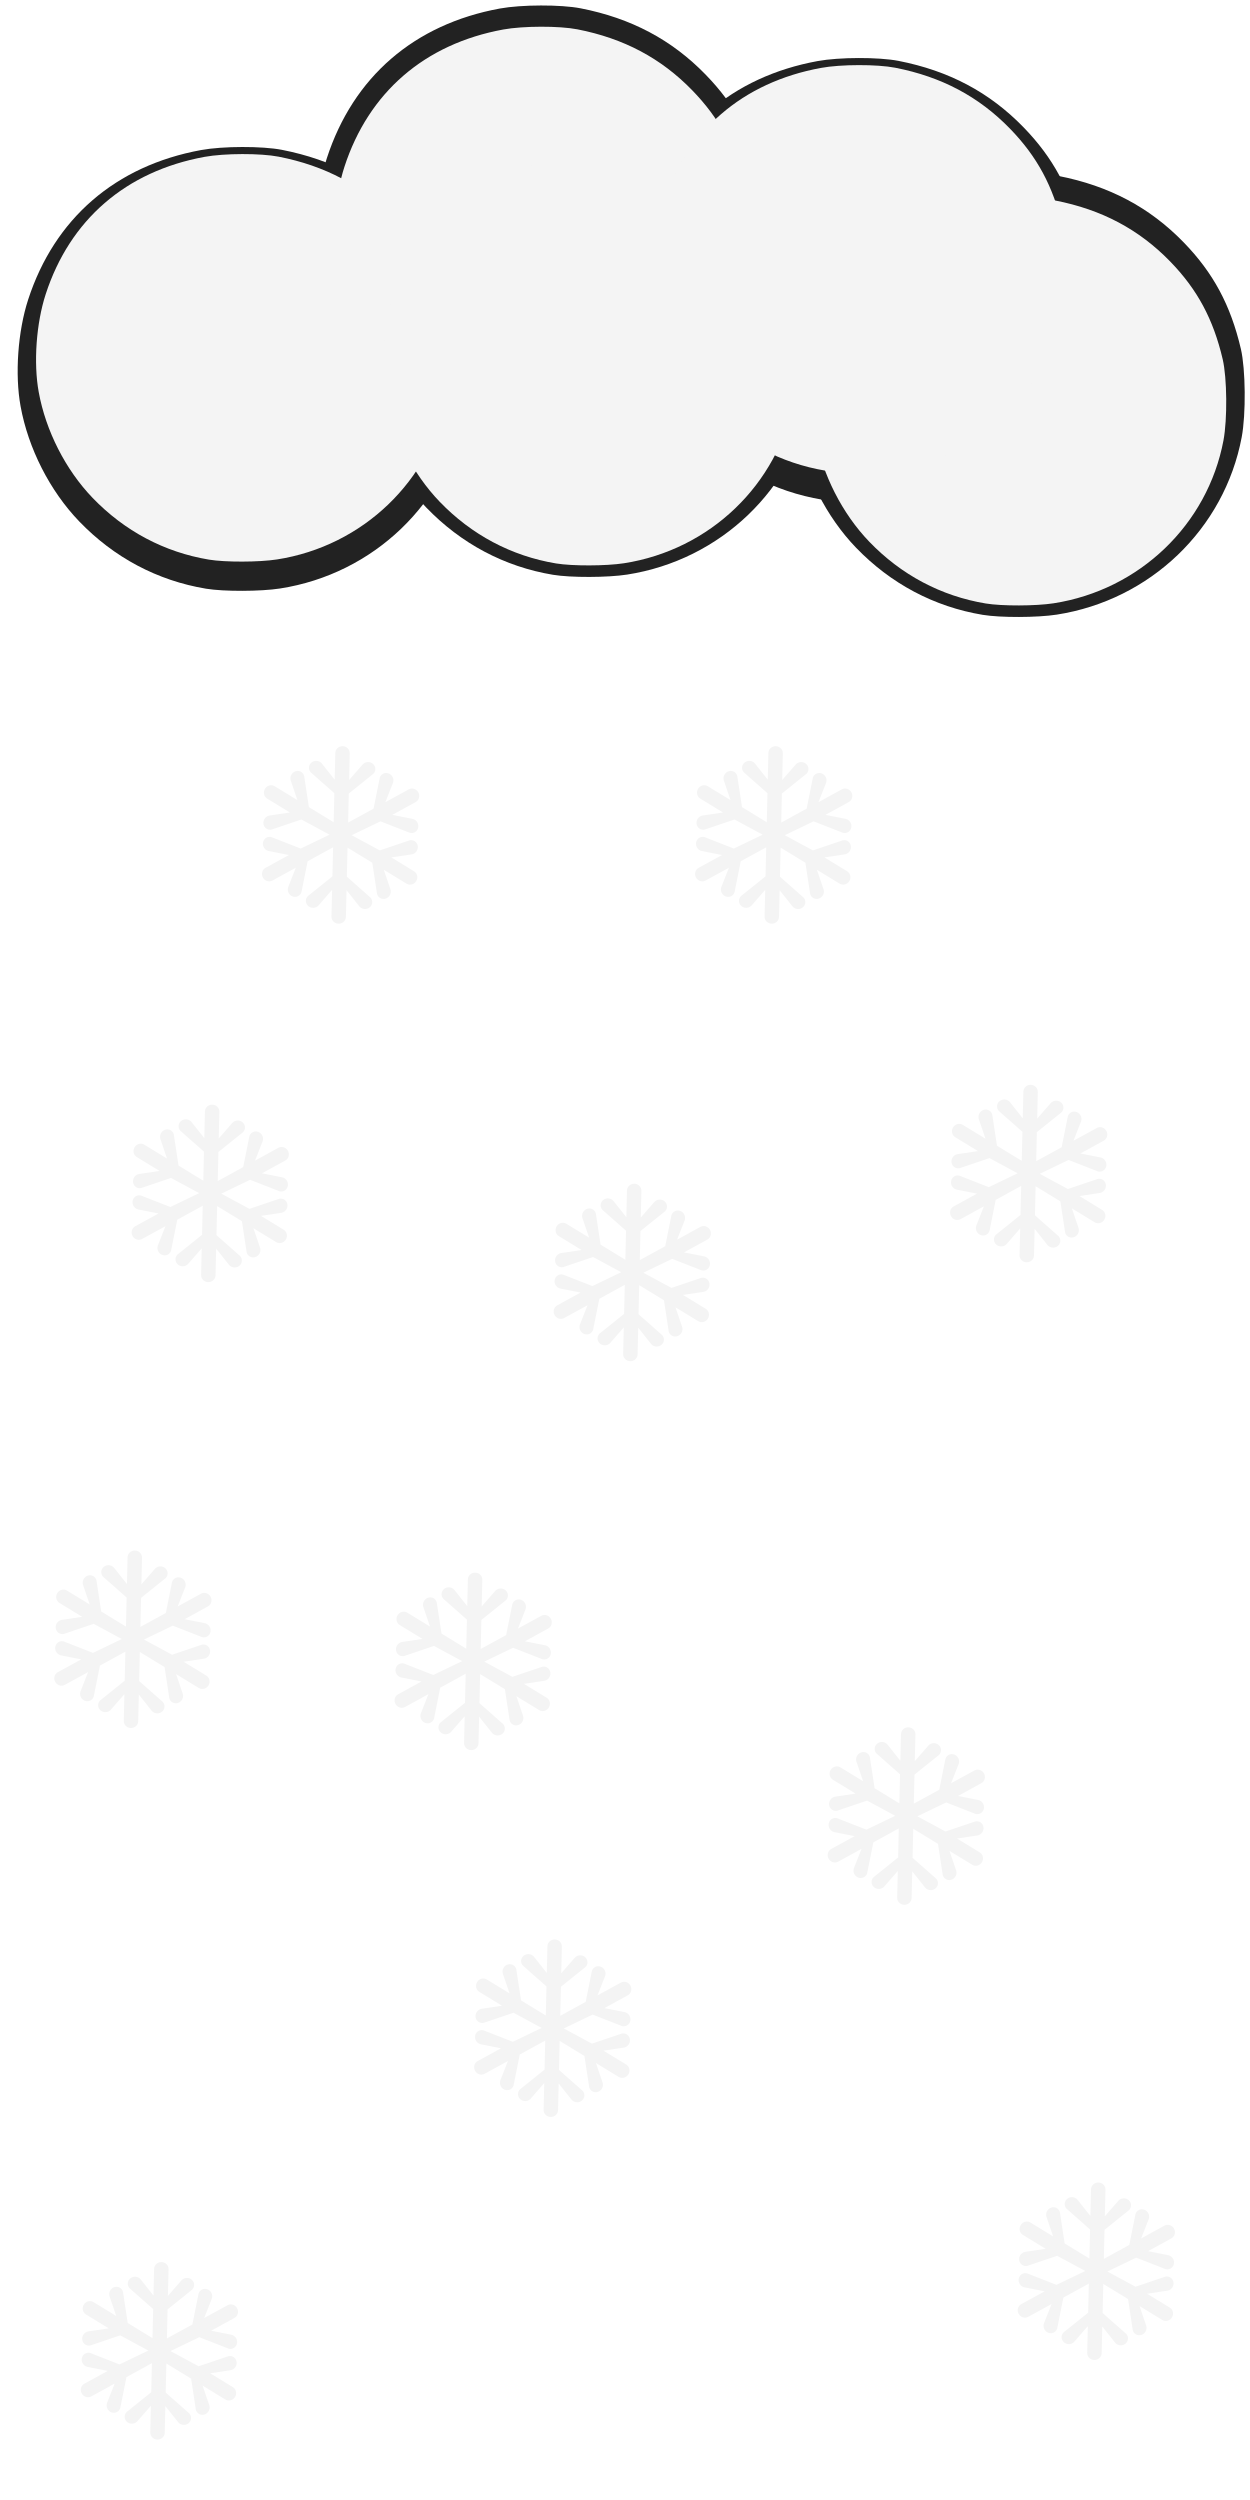
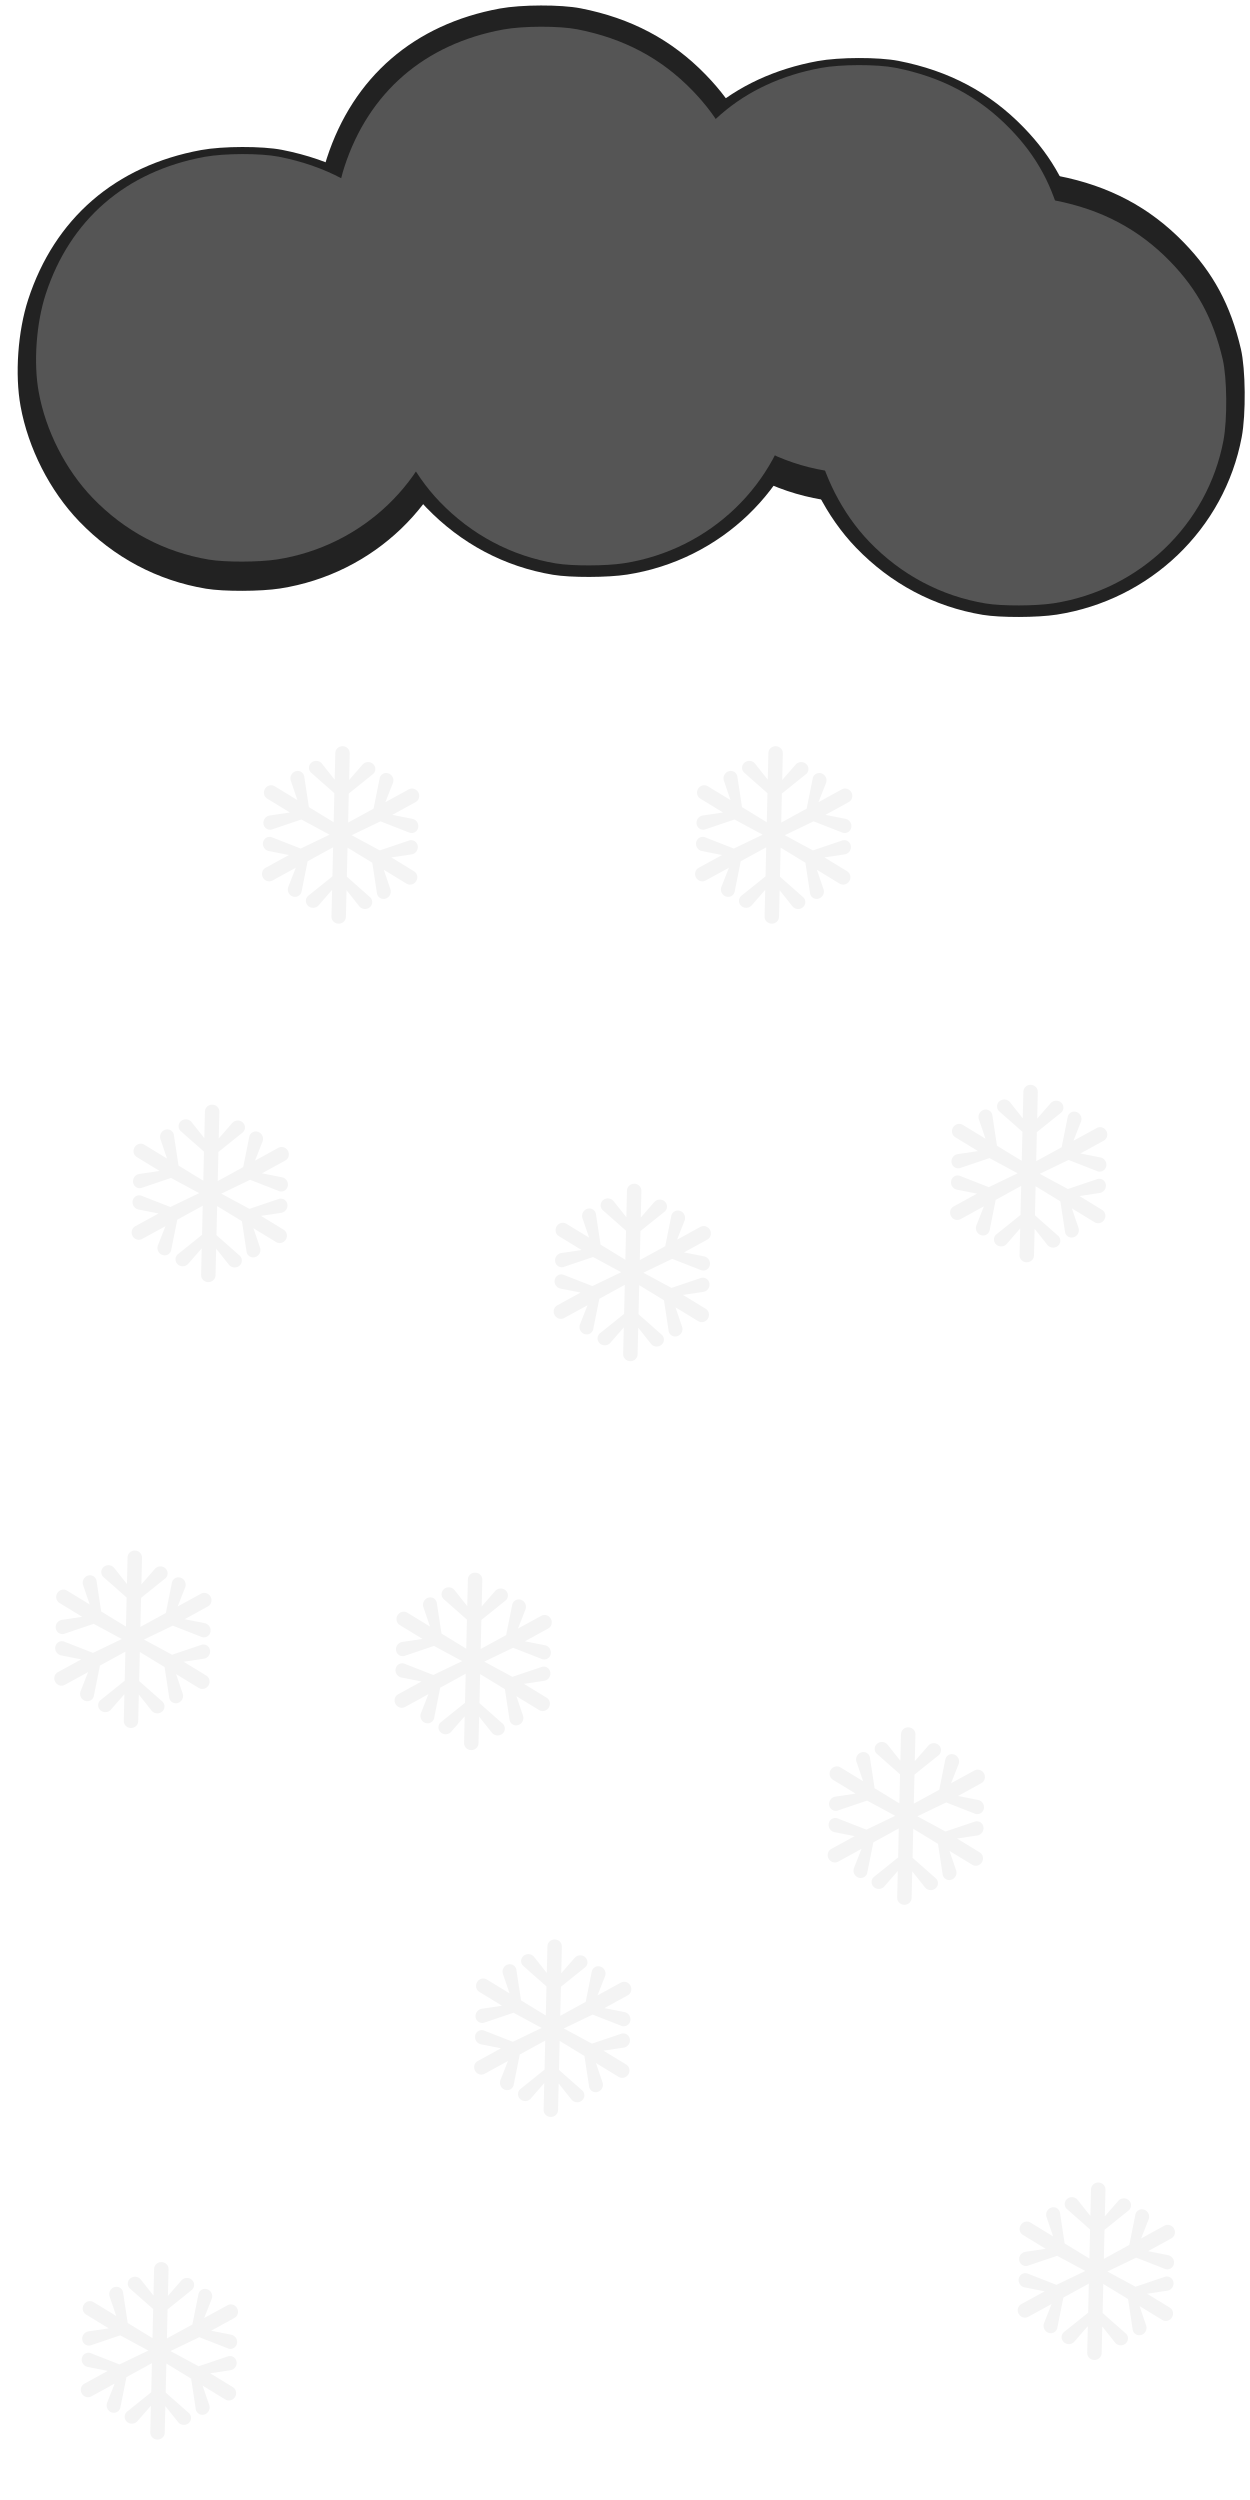
<svg xmlns="http://www.w3.org/2000/svg" xmlns:ns1="http://www.openswatchbook.org/uri/2009/osb" width="105.833mm" height="211.667mm" viewBox="0 0 105.833 211.667" version="1.1" id="svg8">
  <defs id="defs2">
    <linearGradient id="linearGradient6307" ns1:paint="solid">
      <stop style="stop-color:#030000;stop-opacity:1;" offset="0" id="stop6305" />
    </linearGradient>
    <linearGradient id="linearGradient6224" ns1:paint="solid">
      <stop style="stop-color:#ff0000;stop-opacity:1;" offset="0" id="stop6222" />
    </linearGradient>
  </defs>
  <g id="layer1" transform="translate(51.63391,-1.348196)" style="opacity:1" />
  <g id="layer4" transform="translate(54.65771,1.586319)" />
  <g id="layer3" transform="translate(54.65771,1.586319)" />
  <g id="layer2" transform="translate(54.65771,1.586319)">
    <path style="opacity:1;fill:#222222;fill-opacity:1;stroke-width:0.137" d="m -34.149,10.86 c 1.273,-0.003 2.526,0.077 3.361,0.24 4.274,0.838 7.704,2.656 10.576,5.608 2.516,2.586 3.989,5.326 4.856,9.033 0.402,1.72 0.438,5.523 0.07,7.476 -1.462,7.766 -7.741,13.79 -15.657,15.022 -1.658,0.258 -4.771,0.267 -6.271,0.018 -4.11,-0.683 -7.795,-2.639 -10.737,-5.698 -2.484,-2.583 -4.314,-6.176 -4.965,-9.75 -0.491,-2.695 -0.231,-6.345 0.642,-9.028 2.236,-6.872 7.393,-11.331 14.645,-12.664 0.913,-0.168 2.206,-0.254 3.479,-0.257 z" id="path4663-7" />
    <path style="opacity:1;fill:#222222;fill-opacity:1;stroke-width:0.137" d="m -8.857,-1.122 c 1.273,-0.003 2.526,0.077 3.361,0.24 4.274,0.838 7.704,2.656 10.576,5.608 2.516,2.586 3.989,5.326 4.856,9.033 0.402,1.72 0.438,5.523 0.07,7.476 -1.462,7.766 -7.741,13.79 -15.657,15.022 -1.658,0.258 -4.771,0.267 -6.271,0.018 -4.11,-0.683 -7.795,-2.639 -10.737,-5.698 -2.484,-2.583 -4.314,-6.176 -4.965,-9.75 -0.491,-2.695 -0.231,-6.345 0.642,-9.028 2.236,-6.872 7.393,-11.331 14.645,-12.664 0.913,-0.168 2.206,-0.254 3.479,-0.257 z" id="path4663-7-4" />
    <path style="opacity:1;fill:#222222;fill-opacity:1;stroke-width:0.137" d="m -4.767,9.683 c 1.273,-0.003 2.526,0.077 3.361,0.24 4.274,0.838 7.704,2.656 10.576,5.608 2.516,2.586 3.989,5.326 4.856,9.033 0.402,1.72 0.438,5.523 0.07,7.476 -1.462,7.766 -7.741,13.79 -15.657,15.022 -1.658,0.258 -4.771,0.267 -6.271,0.018 -4.11,-0.683 -7.795,-2.639 -10.737,-5.698 -2.484,-2.583 -4.314,-6.176 -4.965,-9.75 -0.491,-2.695 -0.231,-6.345 0.642,-9.028 2.236,-6.872 7.393,-11.331 14.645,-12.664 0.913,-0.168 2.206,-0.254 3.479,-0.257 z" id="path4663-7-5" />
    <path style="opacity:1;fill:#222222;fill-opacity:1;stroke-width:0.137" d="m 18.049,3.327 c 1.273,-0.003 2.526,0.077 3.361,0.24 4.274,0.838 7.704,2.656 10.576,5.608 2.516,2.586 3.989,5.326 4.856,9.033 0.402,1.72 0.438,5.523 0.07,7.476 -1.462,7.766 -7.741,13.79 -15.657,15.022 -1.658,0.258 -4.771,0.267 -6.271,0.018 C 10.875,40.041 7.19,38.086 4.248,35.027 1.763,32.443 -0.066,28.85 -0.717,25.277 -1.208,22.582 -0.948,18.932 -0.075,16.249 2.161,9.377 7.318,4.917 14.57,3.584 15.483,3.416 16.776,3.33 18.049,3.327 Z" id="path4663-7-2" />
    <path style="opacity:1;fill:#222222;fill-opacity:1;stroke-width:0.137" d="m 31.61,13.073 c 1.273,-0.003 2.526,0.077 3.361,0.24 4.274,0.838 7.704,2.656 10.576,5.608 2.516,2.586 3.989,5.326 4.856,9.033 0.402,1.72 0.438,5.523 0.07,7.476 -1.462,7.766 -7.741,13.79 -15.657,15.022 -1.658,0.258 -4.771,0.267 -6.271,0.018 -4.11,-0.683 -7.795,-2.639 -10.737,-5.698 -2.484,-2.583 -4.314,-6.176 -4.965,-9.75 -0.491,-2.695 -0.231,-6.345 0.642,-9.028 2.236,-6.872 7.393,-11.331 14.645,-12.664 0.913,-0.168 2.206,-0.254 3.479,-0.257 z" id="path4663-7-59" />
-     <path style="opacity:1;fill:#f4f4f4;fill-opacity:1;stroke-width:0.126" d="m -34.149,11.459 c 1.169,-0.003 2.32,0.071 3.086,0.221 3.925,0.769 7.073,2.439 9.71,5.149 2.31,2.374 3.663,4.89 4.459,8.294 0.369,1.579 0.402,5.071 0.065,6.864 -1.343,7.13 -7.107,12.661 -14.376,13.793 -1.523,0.237 -4.38,0.245 -5.758,0.016 -3.774,-0.627 -7.157,-2.423 -9.858,-5.232 -2.281,-2.372 -3.961,-5.671 -4.558,-8.952 -0.451,-2.474 -0.212,-5.825 0.59,-8.289 2.053,-6.31 6.788,-10.404 13.447,-11.628 0.839,-0.154 2.026,-0.233 3.194,-0.236 z" id="path4663-7-45" />
-     <path style="opacity:1;fill:#f4f4f4;fill-opacity:1;stroke-width:0.126" d="m 31.61,15.171 c 1.169,-0.003 2.32,0.071 3.086,0.221 3.925,0.769 7.073,2.439 9.71,5.149 2.31,2.374 3.663,4.89 4.459,8.294 0.369,1.579 0.402,5.071 0.065,6.864 -1.343,7.13 -7.107,12.661 -14.376,13.793 -1.523,0.237 -4.38,0.245 -5.758,0.016 -3.774,-0.627 -7.157,-2.423 -9.858,-5.232 -2.281,-2.372 -3.961,-5.671 -4.558,-8.952 -0.451,-2.474 -0.212,-5.825 0.59,-8.289 2.053,-6.31 6.788,-10.404 13.447,-11.628 0.839,-0.154 2.026,-0.233 3.194,-0.236 z" id="path4663-7-4-2" />
-     <path style="opacity:1;fill:#f4f4f4;fill-opacity:1;stroke-width:0.126" d="m -8.857,0.676 c 1.169,-0.003 2.32,0.071 3.086,0.221 3.925,0.769 7.073,2.439 9.71,5.149 2.31,2.374 3.663,4.89 4.459,8.294 0.369,1.579 0.402,5.071 0.065,6.864 -1.343,7.13 -7.107,12.661 -14.376,13.793 -1.523,0.237 -4.38,0.245 -5.758,0.016 -3.774,-0.627 -7.157,-2.423 -9.858,-5.232 -2.281,-2.372 -3.961,-5.671 -4.558,-8.952 -0.451,-2.474 -0.212,-5.825 0.59,-8.289 2.053,-6.31 6.788,-10.404 13.447,-11.628 0.839,-0.154 2.026,-0.233 3.194,-0.236 z" id="path4663-7-5-1" />
-     <path style="opacity:1;fill:#f4f4f4;fill-opacity:1;stroke-width:0.126" d="m -4.767,11.781 c 1.169,-0.003 2.32,0.071 3.086,0.221 3.925,0.769 7.073,2.439 9.71,5.149 2.31,2.374 3.663,4.89 4.459,8.294 0.369,1.579 0.402,5.071 0.065,6.864 -1.343,7.13 -7.107,12.661 -14.376,13.793 -1.523,0.237 -4.38,0.245 -5.758,0.016 -3.774,-0.627 -7.157,-2.423 -9.858,-5.232 -2.281,-2.372 -3.961,-5.671 -4.558,-8.952 -0.451,-2.474 -0.212,-5.825 0.59,-8.289 2.053,-6.31 6.788,-10.404 13.447,-11.628 0.839,-0.154 2.026,-0.233 3.194,-0.236 z" id="path4663-7-2-2" />
-     <path style="opacity:1;fill:#f4f4f4;fill-opacity:1;stroke-width:0.126" d="m 18.049,3.927 c 1.169,-0.003 2.32,0.071 3.086,0.221 3.925,0.769 7.073,2.439 9.71,5.149 2.31,2.374 3.663,4.89 4.459,8.294 0.369,1.579 0.402,5.071 0.065,6.864 -1.343,7.13 -7.107,12.661 -14.376,13.793 -1.523,0.237 -4.38,0.245 -5.758,0.016 C 11.462,37.636 8.079,35.84 5.377,33.031 3.096,30.66 1.416,27.361 0.819,24.08 0.368,21.606 0.606,18.254 1.408,15.79 3.462,9.481 8.196,5.386 14.855,4.163 15.693,4.008 16.88,3.929 18.049,3.927 Z" id="path4663-7-59-7" />
+     <path style="opacity:1;fill:#555555;fill-opacity:1;stroke-width:0.126" d="m -34.149,11.459 c 1.169,-0.003 2.32,0.071 3.086,0.221 3.925,0.769 7.073,2.439 9.71,5.149 2.31,2.374 3.663,4.89 4.459,8.294 0.369,1.579 0.402,5.071 0.065,6.864 -1.343,7.13 -7.107,12.661 -14.376,13.793 -1.523,0.237 -4.38,0.245 -5.758,0.016 -3.774,-0.627 -7.157,-2.423 -9.858,-5.232 -2.281,-2.372 -3.961,-5.671 -4.558,-8.952 -0.451,-2.474 -0.212,-5.825 0.59,-8.289 2.053,-6.31 6.788,-10.404 13.447,-11.628 0.839,-0.154 2.026,-0.233 3.194,-0.236 z" id="path4663-7-45" />
+     <path style="opacity:1;fill:#555555;fill-opacity:1;stroke-width:0.126" d="m 31.61,15.171 c 1.169,-0.003 2.32,0.071 3.086,0.221 3.925,0.769 7.073,2.439 9.71,5.149 2.31,2.374 3.663,4.89 4.459,8.294 0.369,1.579 0.402,5.071 0.065,6.864 -1.343,7.13 -7.107,12.661 -14.376,13.793 -1.523,0.237 -4.38,0.245 -5.758,0.016 -3.774,-0.627 -7.157,-2.423 -9.858,-5.232 -2.281,-2.372 -3.961,-5.671 -4.558,-8.952 -0.451,-2.474 -0.212,-5.825 0.59,-8.289 2.053,-6.31 6.788,-10.404 13.447,-11.628 0.839,-0.154 2.026,-0.233 3.194,-0.236 z" id="path4663-7-4-2" />
+     <path style="opacity:1;fill:#555555;fill-opacity:1;stroke-width:0.126" d="m -8.857,0.676 c 1.169,-0.003 2.32,0.071 3.086,0.221 3.925,0.769 7.073,2.439 9.71,5.149 2.31,2.374 3.663,4.89 4.459,8.294 0.369,1.579 0.402,5.071 0.065,6.864 -1.343,7.13 -7.107,12.661 -14.376,13.793 -1.523,0.237 -4.38,0.245 -5.758,0.016 -3.774,-0.627 -7.157,-2.423 -9.858,-5.232 -2.281,-2.372 -3.961,-5.671 -4.558,-8.952 -0.451,-2.474 -0.212,-5.825 0.59,-8.289 2.053,-6.31 6.788,-10.404 13.447,-11.628 0.839,-0.154 2.026,-0.233 3.194,-0.236 z" id="path4663-7-5-1" />
+     <path style="opacity:1;fill:#555555;fill-opacity:1;stroke-width:0.126" d="m -4.767,11.781 c 1.169,-0.003 2.32,0.071 3.086,0.221 3.925,0.769 7.073,2.439 9.71,5.149 2.31,2.374 3.663,4.89 4.459,8.294 0.369,1.579 0.402,5.071 0.065,6.864 -1.343,7.13 -7.107,12.661 -14.376,13.793 -1.523,0.237 -4.38,0.245 -5.758,0.016 -3.774,-0.627 -7.157,-2.423 -9.858,-5.232 -2.281,-2.372 -3.961,-5.671 -4.558,-8.952 -0.451,-2.474 -0.212,-5.825 0.59,-8.289 2.053,-6.31 6.788,-10.404 13.447,-11.628 0.839,-0.154 2.026,-0.233 3.194,-0.236 z" id="path4663-7-2-2" />
+     <path style="opacity:1;fill:#555555;fill-opacity:1;stroke-width:0.126" d="m 18.049,3.927 c 1.169,-0.003 2.32,0.071 3.086,0.221 3.925,0.769 7.073,2.439 9.71,5.149 2.31,2.374 3.663,4.89 4.459,8.294 0.369,1.579 0.402,5.071 0.065,6.864 -1.343,7.13 -7.107,12.661 -14.376,13.793 -1.523,0.237 -4.38,0.245 -5.758,0.016 C 11.462,37.636 8.079,35.84 5.377,33.031 3.096,30.66 1.416,27.361 0.819,24.08 0.368,21.606 0.606,18.254 1.408,15.79 3.462,9.481 8.196,5.386 14.855,4.163 15.693,4.008 16.88,3.929 18.049,3.927 Z" id="path4663-7-59-7" />
    <path d="m -30.636,102.534 -1.928,-1.177 1.752,-0.262 c 0.173,-0.036 0.315,-0.145 0.402,-0.288 0.076,-0.125 0.109,-0.276 0.084,-0.428 -0.054,-0.328 -0.36,-0.538 -0.683,-0.47 l -2.529,0.855 -2.382,-1.287 2.44,-1.174 2.486,0.972 c 0.319,0.083 0.634,-0.113 0.704,-0.438 0.07,-0.325 -0.133,-0.655 -0.452,-0.738 l -1.738,-0.344 1.98,-1.086 c 0.284,-0.156 0.383,-0.522 0.221,-0.819 -0.162,-0.297 -0.523,-0.412 -0.807,-0.256 l -1.981,1.086 0.65,-1.653 c 0.103,-0.314 -0.066,-0.664 -0.376,-0.78 -0.31,-0.117 -0.645,0.044 -0.748,0.358 l -0.526,2.623 -2.155,1.181 0.057,-2.461 2.083,-1.673 c 0.231,-0.236 0.22,-0.607 -0.026,-0.83 -0.246,-0.223 -0.632,-0.212 -0.864,0.023 l -1.166,1.337 0.053,-2.263 c 0.008,-0.324 -0.26,-0.593 -0.597,-0.601 -0.337,-0.008 -0.617,0.249 -0.625,0.573 l -0.053,2.263 -1.103,-1.39 c -0.22,-0.246 -0.606,-0.275 -0.862,-0.064 -0.256,0.211 -0.285,0.582 -0.065,0.828 l 2.002,1.768 -0.057,2.461 -2.097,-1.28 -0.403,-2.645 c -0.088,-0.319 -0.415,-0.494 -0.73,-0.392 -0.315,0.102 -0.5,0.443 -0.412,0.762 l 0.572,1.681 -1.928,-1.177 c -0.276,-0.169 -0.642,-0.071 -0.818,0.218 -0.176,0.289 -0.094,0.66 0.182,0.829 l 1.928,1.177 -1.752,0.262 c -0.323,0.068 -0.54,0.389 -0.486,0.716 0.054,0.328 0.36,0.538 0.683,0.47 l 2.529,-0.855 2.382,1.287 -2.44,1.174 -2.486,-0.972 c -0.319,-0.083 -0.634,0.113 -0.704,0.438 -0.07,0.325 0.133,0.655 0.452,0.738 l 1.738,0.344 -1.981,1.086 c -0.284,0.156 -0.383,0.522 -0.221,0.819 0.162,0.297 0.523,0.412 0.807,0.256 l 1.981,-1.086 -0.65,1.653 c -0.055,0.168 -0.032,0.346 0.048,0.493 0.07,0.128 0.183,0.233 0.328,0.287 0.31,0.117 0.645,-0.044 0.748,-0.358 l 0.526,-2.623 2.155,-1.181 -0.057,2.461 -2.083,1.673 c -0.231,0.236 -0.22,0.607 0.026,0.83 0.246,0.223 0.632,0.212 0.864,-0.024 l 1.166,-1.337 -0.053,2.263 c -0.008,0.324 0.26,0.593 0.597,0.601 0.337,0.008 0.617,-0.249 0.625,-0.573 l 0.053,-2.263 1.102,1.39 c 0.118,0.132 0.283,0.201 0.45,0.205 0.146,0.003 0.293,-0.043 0.412,-0.141 0.256,-0.211 0.285,-0.582 0.065,-0.828 l -2.002,-1.768 0.057,-2.461 2.097,1.28 0.403,2.645 c 0.088,0.319 0.415,0.494 0.73,0.392 0.315,-0.102 0.5,-0.443 0.412,-0.762 l -0.572,-1.681 1.928,1.177 c 0.276,0.169 0.642,0.071 0.818,-0.218 0.176,-0.289 0.094,-0.66 -0.182,-0.829 z" id="path951" style="fill:#f4f4f4;fill-opacity:1;stroke-width:0.029" />
    <path d="m -19.598,72.185 -1.928,-1.177 1.752,-0.262 c 0.173,-0.036 0.315,-0.145 0.402,-0.288 0.076,-0.125 0.109,-0.276 0.084,-0.428 -0.054,-0.328 -0.36,-0.538 -0.683,-0.47 l -2.529,0.855 -2.382,-1.287 2.44,-1.174 2.486,0.972 c 0.319,0.083 0.634,-0.113 0.704,-0.438 0.07,-0.325 -0.133,-0.655 -0.452,-0.738 l -1.738,-0.344 1.98,-1.086 c 0.284,-0.156 0.383,-0.522 0.221,-0.819 -0.162,-0.297 -0.523,-0.412 -0.807,-0.256 l -1.981,1.086 0.65,-1.653 c 0.103,-0.314 -0.066,-0.664 -0.376,-0.78 -0.31,-0.117 -0.645,0.044 -0.748,0.358 l -0.526,2.623 -2.155,1.181 0.057,-2.461 2.083,-1.673 c 0.231,-0.236 0.22,-0.607 -0.026,-0.83 -0.246,-0.223 -0.632,-0.212 -0.864,0.023 l -1.166,1.337 0.053,-2.263 c 0.008,-0.324 -0.26,-0.593 -0.597,-0.601 -0.337,-0.008 -0.617,0.249 -0.625,0.573 l -0.053,2.263 -1.103,-1.39 c -0.22,-0.246 -0.606,-0.275 -0.862,-0.064 -0.256,0.211 -0.285,0.582 -0.065,0.828 l 2.002,1.768 -0.057,2.461 -2.097,-1.28 -0.403,-2.645 c -0.088,-0.319 -0.415,-0.494 -0.73,-0.392 -0.315,0.102 -0.5,0.443 -0.412,0.762 l 0.572,1.681 -1.928,-1.177 c -0.276,-0.169 -0.642,-0.071 -0.818,0.218 -0.176,0.289 -0.094,0.66 0.182,0.829 l 1.928,1.177 -1.752,0.262 c -0.323,0.068 -0.54,0.389 -0.486,0.716 0.054,0.328 0.36,0.538 0.683,0.47 l 2.529,-0.855 2.382,1.287 -2.44,1.174 -2.486,-0.972 c -0.319,-0.083 -0.634,0.113 -0.704,0.438 -0.07,0.325 0.133,0.655 0.452,0.738 l 1.738,0.344 -1.981,1.086 c -0.284,0.156 -0.383,0.522 -0.221,0.819 0.162,0.297 0.523,0.412 0.807,0.256 l 1.981,-1.086 -0.65,1.653 c -0.055,0.168 -0.032,0.346 0.048,0.493 0.07,0.128 0.183,0.233 0.328,0.287 0.31,0.117 0.645,-0.044 0.748,-0.358 l 0.526,-2.623 2.155,-1.181 -0.057,2.461 -2.083,1.673 c -0.231,0.236 -0.22,0.607 0.026,0.83 0.246,0.223 0.632,0.212 0.864,-0.024 l 1.166,-1.337 -0.053,2.263 c -0.008,0.324 0.26,0.593 0.597,0.601 0.337,0.008 0.617,-0.249 0.625,-0.573 l 0.053,-2.263 1.102,1.39 c 0.118,0.132 0.283,0.201 0.45,0.205 0.146,0.003 0.293,-0.043 0.412,-0.141 0.256,-0.211 0.285,-0.582 0.065,-0.828 l -2.002,-1.768 0.057,-2.461 2.097,1.28 0.403,2.645 c 0.088,0.319 0.415,0.494 0.73,0.392 0.315,-0.102 0.5,-0.443 0.412,-0.762 l -0.572,-1.681 1.928,1.177 c 0.276,0.169 0.642,0.071 0.818,-0.218 0.176,-0.289 0.094,-0.66 -0.182,-0.829 z" id="path951-1" style="fill:#f4f4f4;fill-opacity:1;stroke-width:0.029" />
    <path d="m 5.097,109.228 -1.928,-1.177 1.752,-0.262 c 0.173,-0.036 0.315,-0.145 0.402,-0.288 0.076,-0.125 0.109,-0.276 0.084,-0.428 -0.054,-0.328 -0.36,-0.538 -0.683,-0.47 l -2.529,0.855 -2.382,-1.287 2.44,-1.174 2.486,0.972 c 0.319,0.083 0.634,-0.113 0.704,-0.438 0.07,-0.325 -0.133,-0.655 -0.452,-0.738 l -1.738,-0.344 1.98,-1.086 c 0.284,-0.156 0.383,-0.522 0.221,-0.819 -0.162,-0.297 -0.523,-0.411 -0.807,-0.256 l -1.981,1.086 0.65,-1.653 c 0.103,-0.314 -0.066,-0.664 -0.376,-0.78 -0.31,-0.117 -0.645,0.044 -0.748,0.358 l -0.526,2.623 -2.155,1.181 0.057,-2.461 2.083,-1.673 c 0.231,-0.236 0.22,-0.607 -0.026,-0.83 -0.246,-0.223 -0.632,-0.212 -0.864,0.024 l -1.166,1.337 0.053,-2.263 c 0.008,-0.324 -0.26,-0.593 -0.597,-0.601 -0.337,-0.008 -0.617,0.249 -0.625,0.573 l -0.053,2.263 -1.102,-1.39 c -0.22,-0.246 -0.606,-0.275 -0.862,-0.064 -0.256,0.211 -0.285,0.582 -0.065,0.828 l 2.002,1.768 -0.057,2.461 -2.097,-1.28 -0.403,-2.645 c -0.088,-0.319 -0.415,-0.494 -0.73,-0.392 -0.315,0.102 -0.5,0.443 -0.412,0.762 l 0.572,1.681 -1.928,-1.177 c -0.276,-0.169 -0.642,-0.071 -0.818,0.218 -0.176,0.289 -0.094,0.66 0.182,0.829 l 1.928,1.177 -1.752,0.262 c -0.323,0.068 -0.54,0.389 -0.486,0.716 0.054,0.328 0.36,0.538 0.683,0.47 l 2.529,-0.855 2.382,1.287 -2.44,1.174 -2.486,-0.972 c -0.319,-0.083 -0.634,0.113 -0.704,0.438 -0.07,0.325 0.133,0.655 0.452,0.738 l 1.738,0.344 -1.981,1.086 c -0.284,0.156 -0.383,0.522 -0.221,0.819 0.162,0.297 0.523,0.412 0.807,0.256 l 1.981,-1.086 -0.65,1.653 c -0.055,0.168 -0.032,0.346 0.048,0.493 0.07,0.128 0.183,0.233 0.328,0.287 0.31,0.117 0.645,-0.044 0.748,-0.358 l 0.526,-2.623 2.155,-1.181 -0.057,2.461 -2.083,1.673 c -0.231,0.236 -0.22,0.607 0.026,0.83 0.246,0.223 0.632,0.212 0.864,-0.024 l 1.166,-1.337 -0.053,2.263 c -0.008,0.324 0.26,0.593 0.597,0.601 0.337,0.008 0.617,-0.249 0.625,-0.573 l 0.053,-2.263 1.102,1.39 c 0.118,0.132 0.283,0.201 0.45,0.205 0.146,0.003 0.293,-0.043 0.412,-0.141 0.256,-0.211 0.285,-0.582 0.065,-0.828 l -2.002,-1.768 0.057,-2.461 2.097,1.28 0.403,2.645 c 0.088,0.319 0.415,0.494 0.73,0.392 0.315,-0.102 0.5,-0.443 0.412,-0.762 l -0.572,-1.681 1.928,1.177 c 0.276,0.169 0.642,0.071 0.818,-0.218 0.176,-0.289 0.094,-0.66 -0.182,-0.829 z" id="path951-5" style="fill:#f4f4f4;fill-opacity:1;stroke-width:0.029" />
    <path d="m 38.659,100.854 -1.928,-1.177 1.752,-0.262 c 0.173,-0.036 0.315,-0.145 0.402,-0.288 0.076,-0.125 0.109,-0.276 0.084,-0.428 -0.054,-0.328 -0.36,-0.538 -0.683,-0.47 l -2.529,0.855 -2.382,-1.287 2.44,-1.174 2.486,0.972 c 0.319,0.083 0.634,-0.113 0.704,-0.438 0.07,-0.325 -0.133,-0.655 -0.452,-0.738 l -1.738,-0.344 1.98,-1.086 c 0.284,-0.156 0.383,-0.522 0.221,-0.819 -0.162,-0.297 -0.523,-0.411 -0.807,-0.256 l -1.981,1.086 0.65,-1.653 c 0.103,-0.314 -0.066,-0.664 -0.376,-0.78 -0.31,-0.117 -0.645,0.044 -0.748,0.358 l -0.526,2.623 -2.155,1.181 0.057,-2.461 2.083,-1.673 c 0.231,-0.236 0.22,-0.607 -0.026,-0.83 -0.246,-0.223 -0.632,-0.212 -0.864,0.023 l -1.166,1.337 0.053,-2.263 c 0.008,-0.324 -0.26,-0.593 -0.597,-0.601 -0.337,-0.008 -0.617,0.249 -0.625,0.573 l -0.053,2.263 -1.102,-1.39 c -0.22,-0.246 -0.606,-0.275 -0.862,-0.064 -0.256,0.211 -0.285,0.582 -0.065,0.828 l 2.002,1.768 -0.057,2.461 -2.097,-1.28 -0.403,-2.645 c -0.088,-0.319 -0.415,-0.494 -0.73,-0.392 -0.315,0.102 -0.5,0.443 -0.412,0.762 l 0.572,1.681 -1.928,-1.177 c -0.276,-0.169 -0.642,-0.071 -0.818,0.218 -0.176,0.289 -0.094,0.66 0.182,0.829 l 1.928,1.177 -1.752,0.262 c -0.323,0.068 -0.54,0.389 -0.486,0.716 0.054,0.328 0.36,0.538 0.683,0.47 l 2.529,-0.855 2.382,1.287 -2.44,1.174 -2.486,-0.972 c -0.319,-0.083 -0.634,0.113 -0.704,0.438 -0.07,0.325 0.133,0.655 0.452,0.738 l 1.738,0.344 -1.981,1.086 c -0.284,0.156 -0.383,0.522 -0.221,0.819 0.162,0.297 0.523,0.412 0.807,0.256 l 1.981,-1.086 -0.65,1.653 c -0.055,0.168 -0.032,0.346 0.048,0.493 0.07,0.128 0.183,0.233 0.328,0.287 0.31,0.117 0.645,-0.044 0.748,-0.358 l 0.526,-2.623 2.155,-1.181 -0.057,2.461 -2.083,1.673 c -0.231,0.236 -0.22,0.607 0.026,0.83 0.246,0.223 0.632,0.212 0.864,-0.024 l 1.166,-1.337 -0.053,2.263 c -0.008,0.324 0.26,0.593 0.597,0.601 0.337,0.008 0.617,-0.249 0.625,-0.573 l 0.053,-2.263 1.102,1.39 c 0.118,0.132 0.283,0.201 0.45,0.205 0.146,0.003 0.293,-0.043 0.412,-0.141 0.256,-0.211 0.285,-0.582 0.065,-0.828 l -2.002,-1.768 0.057,-2.461 2.097,1.28 0.403,2.645 c 0.088,0.319 0.415,0.494 0.73,0.392 0.315,-0.102 0.5,-0.443 0.412,-0.762 l -0.572,-1.681 1.928,1.177 c 0.276,0.169 0.642,0.071 0.818,-0.218 0.176,-0.289 0.094,-0.66 -0.182,-0.829 z" id="path951-0" style="fill:#f4f4f4;fill-opacity:1;stroke-width:0.029" />
    <path d="m 17.071,72.185 -1.928,-1.177 1.752,-0.262 c 0.173,-0.036 0.315,-0.145 0.402,-0.288 0.076,-0.125 0.109,-0.276 0.084,-0.428 -0.054,-0.328 -0.36,-0.538 -0.683,-0.47 l -2.529,0.855 -2.382,-1.287 2.44,-1.174 2.486,0.972 c 0.319,0.083 0.634,-0.113 0.704,-0.438 0.07,-0.325 -0.133,-0.655 -0.452,-0.738 l -1.738,-0.344 1.98,-1.086 c 0.284,-0.156 0.383,-0.522 0.221,-0.819 -0.162,-0.297 -0.523,-0.412 -0.807,-0.256 l -1.981,1.086 0.65,-1.653 c 0.103,-0.314 -0.066,-0.664 -0.376,-0.78 -0.31,-0.117 -0.645,0.044 -0.748,0.358 l -0.526,2.623 -2.155,1.181 0.057,-2.461 2.083,-1.673 c 0.231,-0.236 0.22,-0.607 -0.026,-0.83 -0.246,-0.223 -0.632,-0.212 -0.864,0.023 l -1.166,1.337 0.053,-2.263 c 0.008,-0.324 -0.26,-0.593 -0.597,-0.601 -0.337,-0.008 -0.617,0.249 -0.625,0.573 l -0.053,2.263 -1.102,-1.39 c -0.22,-0.246 -0.606,-0.275 -0.862,-0.064 -0.256,0.211 -0.285,0.582 -0.065,0.828 l 2.002,1.768 -0.057,2.461 -2.097,-1.28 -0.403,-2.645 c -0.088,-0.319 -0.415,-0.494 -0.73,-0.392 -0.315,0.102 -0.5,0.443 -0.412,0.762 l 0.572,1.681 -1.928,-1.177 c -0.276,-0.169 -0.642,-0.071 -0.818,0.218 -0.176,0.289 -0.094,0.66 0.182,0.829 l 1.928,1.177 -1.752,0.262 c -0.323,0.068 -0.54,0.389 -0.486,0.716 0.054,0.328 0.36,0.538 0.683,0.47 l 2.529,-0.855 2.382,1.287 -2.44,1.174 -2.486,-0.972 c -0.319,-0.083 -0.634,0.113 -0.704,0.438 -0.07,0.325 0.133,0.655 0.452,0.738 l 1.738,0.344 -1.981,1.086 c -0.284,0.156 -0.383,0.522 -0.221,0.819 0.162,0.297 0.523,0.412 0.807,0.256 l 1.981,-1.086 -0.65,1.653 c -0.055,0.168 -0.032,0.346 0.048,0.493 0.07,0.128 0.183,0.233 0.328,0.287 0.31,0.117 0.645,-0.044 0.748,-0.358 l 0.526,-2.623 2.155,-1.181 -0.057,2.461 -2.083,1.673 c -0.231,0.236 -0.22,0.607 0.026,0.83 0.246,0.223 0.632,0.212 0.864,-0.024 l 1.166,-1.337 -0.053,2.263 c -0.008,0.324 0.26,0.593 0.597,0.601 0.337,0.008 0.617,-0.249 0.625,-0.573 l 0.053,-2.263 1.102,1.39 c 0.118,0.132 0.283,0.201 0.45,0.205 0.146,0.003 0.293,-0.043 0.412,-0.141 0.256,-0.211 0.285,-0.582 0.065,-0.828 l -2.002,-1.768 0.057,-2.461 2.097,1.28 0.403,2.645 c 0.088,0.319 0.415,0.494 0.73,0.392 0.315,-0.102 0.5,-0.443 0.412,-0.762 l -0.572,-1.681 1.928,1.177 c 0.276,0.169 0.642,0.071 0.818,-0.218 0.176,-0.289 0.094,-0.66 -0.182,-0.829 z" id="path951-07" style="fill:#f4f4f4;fill-opacity:1;stroke-width:0.029" />
    <path d="m -37.185,140.285 -1.928,-1.177 1.752,-0.262 c 0.173,-0.036 0.315,-0.145 0.402,-0.288 0.076,-0.125 0.109,-0.276 0.084,-0.428 -0.054,-0.328 -0.36,-0.538 -0.683,-0.47 l -2.529,0.855 -2.382,-1.287 2.44,-1.174 2.486,0.972 c 0.319,0.083 0.634,-0.113 0.704,-0.438 0.07,-0.325 -0.133,-0.655 -0.452,-0.738 l -1.738,-0.344 1.98,-1.086 c 0.284,-0.156 0.383,-0.522 0.221,-0.819 -0.162,-0.297 -0.523,-0.411 -0.807,-0.256 l -1.981,1.086 0.65,-1.653 c 0.103,-0.314 -0.066,-0.664 -0.376,-0.78 -0.31,-0.117 -0.645,0.044 -0.748,0.358 l -0.526,2.623 -2.155,1.181 0.057,-2.461 2.083,-1.673 c 0.231,-0.236 0.22,-0.607 -0.026,-0.83 -0.246,-0.223 -0.632,-0.212 -0.864,0.024 l -1.166,1.337 0.053,-2.263 c 0.008,-0.324 -0.26,-0.593 -0.597,-0.601 -0.337,-0.008 -0.617,0.249 -0.625,0.573 l -0.053,2.263 -1.102,-1.39 c -0.22,-0.246 -0.606,-0.275 -0.862,-0.064 -0.256,0.211 -0.285,0.582 -0.065,0.828 l 2.002,1.768 -0.057,2.461 -2.097,-1.28 -0.403,-2.645 c -0.088,-0.319 -0.415,-0.494 -0.73,-0.392 -0.315,0.102 -0.5,0.443 -0.412,0.762 l 0.572,1.681 -1.928,-1.177 c -0.276,-0.169 -0.642,-0.071 -0.818,0.218 -0.176,0.289 -0.094,0.66 0.182,0.829 l 1.928,1.177 -1.752,0.262 c -0.323,0.068 -0.54,0.389 -0.486,0.716 0.054,0.328 0.36,0.538 0.683,0.47 l 2.529,-0.855 2.382,1.287 -2.44,1.174 -2.486,-0.972 c -0.319,-0.083 -0.634,0.113 -0.704,0.438 -0.07,0.325 0.133,0.655 0.452,0.738 l 1.738,0.344 -1.981,1.086 c -0.284,0.156 -0.383,0.522 -0.221,0.819 0.162,0.297 0.523,0.412 0.807,0.256 l 1.981,-1.086 -0.65,1.653 c -0.055,0.168 -0.032,0.346 0.048,0.493 0.07,0.128 0.183,0.233 0.328,0.287 0.31,0.117 0.645,-0.044 0.748,-0.358 l 0.526,-2.623 2.155,-1.181 -0.057,2.461 -2.083,1.673 c -0.231,0.236 -0.22,0.607 0.026,0.83 0.246,0.223 0.632,0.212 0.864,-0.024 l 1.166,-1.337 -0.053,2.263 c -0.008,0.324 0.26,0.593 0.597,0.601 0.337,0.008 0.617,-0.249 0.625,-0.573 l 0.053,-2.263 1.102,1.39 c 0.118,0.132 0.283,0.201 0.45,0.205 0.146,0.003 0.293,-0.043 0.412,-0.141 0.256,-0.211 0.285,-0.582 0.065,-0.828 l -2.002,-1.768 0.057,-2.461 2.097,1.28 0.403,2.645 c 0.088,0.319 0.415,0.494 0.73,0.392 0.315,-0.102 0.5,-0.443 0.412,-0.762 l -0.572,-1.681 1.928,1.177 c 0.276,0.169 0.642,0.071 0.818,-0.218 0.176,-0.289 0.094,-0.66 -0.182,-0.829 z" id="path951-3" style="fill:#f4f4f4;fill-opacity:1;stroke-width:0.029" />
    <path d="m -1.638,173.213 -1.928,-1.177 1.752,-0.262 c 0.173,-0.036 0.315,-0.145 0.402,-0.288 0.076,-0.125 0.109,-0.276 0.084,-0.428 -0.054,-0.328 -0.36,-0.538 -0.683,-0.47 l -2.529,0.855 -2.382,-1.287 2.44,-1.174 2.486,0.972 c 0.319,0.083 0.634,-0.113 0.704,-0.438 0.07,-0.325 -0.133,-0.655 -0.452,-0.738 l -1.738,-0.344 1.98,-1.086 c 0.284,-0.156 0.383,-0.522 0.221,-0.819 -0.162,-0.297 -0.523,-0.411 -0.807,-0.256 l -1.981,1.086 0.65,-1.653 c 0.103,-0.314 -0.066,-0.664 -0.376,-0.78 -0.31,-0.117 -0.645,0.044 -0.748,0.358 l -0.526,2.623 -2.155,1.181 0.057,-2.461 2.083,-1.673 c 0.231,-0.236 0.22,-0.607 -0.026,-0.83 -0.246,-0.223 -0.632,-0.212 -0.864,0.024 l -1.166,1.337 0.053,-2.263 c 0.008,-0.324 -0.26,-0.593 -0.597,-0.601 -0.337,-0.008 -0.617,0.249 -0.625,0.573 l -0.053,2.263 -1.102,-1.39 c -0.22,-0.246 -0.606,-0.275 -0.862,-0.064 -0.256,0.211 -0.285,0.582 -0.065,0.828 l 2.002,1.768 -0.057,2.461 -2.097,-1.28 -0.403,-2.645 c -0.088,-0.319 -0.415,-0.494 -0.73,-0.392 -0.315,0.102 -0.5,0.443 -0.412,0.762 l 0.572,1.681 -1.928,-1.177 c -0.276,-0.169 -0.642,-0.071 -0.818,0.218 -0.176,0.289 -0.094,0.66 0.182,0.829 l 1.928,1.177 -1.752,0.262 c -0.323,0.068 -0.54,0.389 -0.486,0.716 0.054,0.328 0.36,0.538 0.683,0.47 l 2.529,-0.855 2.382,1.287 -2.44,1.174 -2.486,-0.972 c -0.319,-0.083 -0.634,0.113 -0.704,0.438 -0.07,0.325 0.133,0.655 0.452,0.738 l 1.738,0.344 -1.981,1.086 c -0.284,0.156 -0.383,0.522 -0.221,0.819 0.162,0.297 0.523,0.412 0.807,0.256 l 1.981,-1.086 -0.65,1.653 c -0.055,0.168 -0.032,0.346 0.048,0.493 0.07,0.128 0.183,0.233 0.328,0.287 0.31,0.117 0.645,-0.044 0.748,-0.358 l 0.526,-2.623 2.155,-1.181 -0.057,2.461 -2.083,1.673 c -0.231,0.236 -0.22,0.607 0.026,0.83 0.246,0.223 0.632,0.212 0.864,-0.024 l 1.166,-1.337 -0.053,2.263 c -0.008,0.324 0.26,0.593 0.597,0.601 0.337,0.008 0.617,-0.249 0.625,-0.573 l 0.053,-2.263 1.103,1.39 c 0.118,0.132 0.283,0.201 0.45,0.205 0.146,0.003 0.293,-0.043 0.412,-0.141 0.256,-0.211 0.285,-0.582 0.065,-0.828 l -2.002,-1.768 0.057,-2.461 2.097,1.28 0.403,2.645 c 0.088,0.319 0.415,0.494 0.73,0.392 0.315,-0.102 0.5,-0.443 0.412,-0.762 l -0.572,-1.681 1.928,1.177 c 0.276,0.169 0.642,0.071 0.818,-0.218 0.176,-0.289 0.094,-0.66 -0.182,-0.829 z" id="path951-6" style="fill:#f4f4f4;fill-opacity:1;stroke-width:0.029" />
    <path d="m -8.373,142.156 -1.928,-1.177 1.752,-0.262 c 0.173,-0.036 0.315,-0.145 0.402,-0.288 0.076,-0.125 0.109,-0.276 0.084,-0.428 -0.054,-0.328 -0.36,-0.538 -0.683,-0.47 l -2.529,0.855 -2.382,-1.287 2.44,-1.174 2.486,0.972 c 0.319,0.083 0.634,-0.113 0.704,-0.438 0.07,-0.325 -0.133,-0.655 -0.452,-0.738 l -1.738,-0.344 1.98,-1.086 c 0.284,-0.156 0.383,-0.522 0.221,-0.819 -0.162,-0.297 -0.523,-0.411 -0.807,-0.256 l -1.981,1.086 0.65,-1.653 c 0.103,-0.314 -0.066,-0.664 -0.376,-0.78 -0.31,-0.117 -0.645,0.044 -0.748,0.358 l -0.526,2.623 -2.155,1.181 0.057,-2.461 2.083,-1.673 c 0.231,-0.236 0.22,-0.607 -0.026,-0.83 -0.246,-0.223 -0.632,-0.212 -0.864,0.024 l -1.166,1.337 0.053,-2.263 c 0.008,-0.324 -0.26,-0.593 -0.597,-0.601 -0.337,-0.008 -0.617,0.249 -0.625,0.573 l -0.053,2.263 -1.102,-1.39 c -0.22,-0.246 -0.606,-0.275 -0.862,-0.064 -0.256,0.211 -0.285,0.582 -0.065,0.828 l 2.002,1.768 -0.057,2.461 -2.097,-1.28 -0.403,-2.645 c -0.088,-0.319 -0.415,-0.494 -0.73,-0.392 -0.315,0.102 -0.5,0.443 -0.412,0.762 l 0.572,1.681 -1.928,-1.177 c -0.276,-0.169 -0.642,-0.071 -0.818,0.218 -0.176,0.289 -0.094,0.66 0.182,0.829 l 1.928,1.177 -1.752,0.262 c -0.323,0.068 -0.54,0.389 -0.486,0.716 0.054,0.328 0.36,0.538 0.683,0.47 l 2.529,-0.855 2.382,1.287 -2.44,1.174 -2.486,-0.972 c -0.319,-0.083 -0.634,0.113 -0.704,0.438 -0.07,0.325 0.133,0.655 0.452,0.738 l 1.738,0.344 -1.981,1.086 c -0.284,0.156 -0.383,0.522 -0.221,0.819 0.162,0.297 0.523,0.412 0.807,0.256 l 1.981,-1.086 -0.65,1.653 c -0.055,0.168 -0.032,0.346 0.048,0.493 0.07,0.128 0.183,0.233 0.328,0.287 0.31,0.117 0.645,-0.044 0.748,-0.358 l 0.526,-2.623 2.155,-1.181 -0.057,2.461 -2.083,1.673 c -0.231,0.236 -0.22,0.607 0.026,0.83 0.246,0.223 0.632,0.212 0.864,-0.024 l 1.166,-1.337 -0.053,2.263 c -0.008,0.324 0.26,0.593 0.597,0.601 0.337,0.008 0.617,-0.249 0.625,-0.573 l 0.053,-2.263 1.103,1.39 c 0.118,0.132 0.283,0.201 0.45,0.205 0.146,0.003 0.293,-0.043 0.412,-0.141 0.256,-0.211 0.285,-0.582 0.065,-0.828 l -2.002,-1.768 0.057,-2.461 2.097,1.28 0.403,2.645 c 0.088,0.319 0.415,0.494 0.73,0.392 0.315,-0.102 0.5,-0.443 0.412,-0.762 l -0.572,-1.681 1.928,1.177 c 0.276,0.169 0.642,0.071 0.818,-0.218 0.176,-0.289 0.094,-0.66 -0.182,-0.829 z" id="path951-2" style="fill:#f4f4f4;fill-opacity:1;stroke-width:0.029" />
    <path d="m 28.297,155.252 -1.928,-1.177 1.752,-0.262 c 0.173,-0.036 0.315,-0.145 0.402,-0.288 0.076,-0.125 0.109,-0.276 0.084,-0.428 -0.054,-0.328 -0.36,-0.538 -0.683,-0.47 l -2.529,0.855 -2.382,-1.287 2.44,-1.174 2.486,0.972 c 0.319,0.083 0.634,-0.113 0.704,-0.438 0.07,-0.325 -0.133,-0.655 -0.452,-0.738 l -1.738,-0.344 1.98,-1.086 c 0.284,-0.156 0.383,-0.522 0.221,-0.819 -0.162,-0.297 -0.523,-0.411 -0.807,-0.256 l -1.981,1.086 0.65,-1.653 c 0.103,-0.314 -0.066,-0.664 -0.376,-0.78 -0.31,-0.117 -0.645,0.044 -0.748,0.358 l -0.526,2.623 -2.155,1.181 0.057,-2.461 2.083,-1.673 c 0.231,-0.236 0.22,-0.607 -0.026,-0.83 -0.246,-0.223 -0.632,-0.212 -0.864,0.024 l -1.166,1.337 0.053,-2.263 c 0.008,-0.324 -0.26,-0.593 -0.597,-0.601 -0.337,-0.008 -0.617,0.249 -0.625,0.573 l -0.053,2.263 -1.102,-1.39 c -0.22,-0.246 -0.606,-0.275 -0.862,-0.064 -0.256,0.211 -0.285,0.582 -0.065,0.828 l 2.002,1.768 -0.057,2.461 -2.097,-1.28 -0.403,-2.645 c -0.088,-0.319 -0.415,-0.494 -0.73,-0.392 -0.315,0.102 -0.5,0.443 -0.412,0.762 l 0.572,1.681 -1.928,-1.177 c -0.276,-0.169 -0.642,-0.071 -0.818,0.218 -0.176,0.289 -0.094,0.66 0.182,0.829 l 1.928,1.177 -1.752,0.262 c -0.323,0.068 -0.54,0.389 -0.486,0.716 0.054,0.328 0.36,0.538 0.683,0.47 l 2.529,-0.855 2.382,1.287 -2.44,1.174 -2.486,-0.972 c -0.319,-0.083 -0.634,0.113 -0.704,0.438 -0.07,0.325 0.133,0.655 0.452,0.738 l 1.738,0.344 -1.981,1.086 c -0.284,0.156 -0.383,0.522 -0.221,0.819 0.162,0.297 0.523,0.412 0.807,0.256 l 1.981,-1.086 -0.65,1.653 c -0.055,0.168 -0.032,0.346 0.048,0.493 0.07,0.128 0.183,0.233 0.328,0.287 0.31,0.117 0.645,-0.044 0.748,-0.358 l 0.526,-2.623 2.155,-1.181 -0.057,2.461 -2.083,1.673 c -0.231,0.236 -0.22,0.607 0.026,0.83 0.246,0.223 0.632,0.212 0.864,-0.024 l 1.166,-1.337 -0.053,2.263 c -0.008,0.324 0.26,0.593 0.597,0.601 0.337,0.008 0.617,-0.249 0.625,-0.573 l 0.053,-2.263 1.103,1.39 c 0.118,0.132 0.283,0.201 0.45,0.205 0.146,0.003 0.293,-0.043 0.412,-0.141 0.256,-0.211 0.285,-0.582 0.065,-0.828 l -2.002,-1.768 0.057,-2.461 2.097,1.28 0.403,2.645 c 0.088,0.319 0.415,0.494 0.73,0.392 0.315,-0.102 0.5,-0.443 0.412,-0.762 l -0.572,-1.681 1.928,1.177 c 0.276,0.169 0.642,0.071 0.818,-0.218 0.176,-0.289 0.094,-0.66 -0.182,-0.829 z" id="path951-2-8" style="fill:#f4f4f4;fill-opacity:1;stroke-width:0.029" />
    <path d="m -34.939,200.528 -1.928,-1.177 1.752,-0.262 c 0.173,-0.036 0.315,-0.145 0.402,-0.288 0.076,-0.125 0.109,-0.276 0.084,-0.428 -0.054,-0.328 -0.36,-0.538 -0.683,-0.47 l -2.529,0.855 -2.382,-1.287 2.44,-1.174 2.486,0.972 c 0.319,0.083 0.634,-0.113 0.704,-0.438 0.07,-0.325 -0.133,-0.655 -0.452,-0.738 l -1.738,-0.344 1.98,-1.086 c 0.284,-0.156 0.383,-0.522 0.221,-0.819 -0.162,-0.297 -0.523,-0.411 -0.807,-0.256 l -1.981,1.086 0.65,-1.653 c 0.103,-0.314 -0.066,-0.664 -0.376,-0.78 -0.31,-0.117 -0.645,0.044 -0.748,0.358 l -0.526,2.623 -2.155,1.181 0.057,-2.461 2.083,-1.673 c 0.231,-0.236 0.22,-0.607 -0.026,-0.83 -0.246,-0.223 -0.632,-0.212 -0.864,0.024 l -1.166,1.337 0.053,-2.263 c 0.008,-0.324 -0.26,-0.593 -0.597,-0.601 -0.337,-0.008 -0.617,0.249 -0.625,0.573 l -0.053,2.263 -1.102,-1.39 c -0.22,-0.246 -0.606,-0.275 -0.862,-0.064 -0.256,0.211 -0.285,0.582 -0.065,0.828 l 2.002,1.768 -0.057,2.461 -2.097,-1.28 -0.403,-2.645 c -0.088,-0.319 -0.415,-0.494 -0.73,-0.392 -0.315,0.102 -0.5,0.443 -0.412,0.762 l 0.572,1.681 -1.928,-1.177 c -0.276,-0.169 -0.642,-0.071 -0.818,0.218 -0.176,0.289 -0.094,0.66 0.182,0.829 l 1.928,1.177 -1.752,0.262 c -0.323,0.068 -0.54,0.389 -0.486,0.716 0.054,0.328 0.36,0.538 0.683,0.47 l 2.529,-0.855 2.382,1.287 -2.44,1.174 -2.486,-0.972 c -0.319,-0.083 -0.634,0.113 -0.704,0.438 -0.07,0.325 0.133,0.655 0.452,0.738 l 1.738,0.344 -1.981,1.086 c -0.284,0.156 -0.383,0.522 -0.221,0.819 0.162,0.297 0.523,0.412 0.807,0.256 l 1.981,-1.086 -0.65,1.653 c -0.055,0.168 -0.032,0.346 0.048,0.493 0.07,0.128 0.183,0.233 0.328,0.287 0.31,0.117 0.645,-0.044 0.748,-0.358 l 0.526,-2.623 2.155,-1.181 -0.057,2.461 -2.083,1.673 c -0.231,0.236 -0.22,0.607 0.026,0.83 0.246,0.223 0.632,0.212 0.864,-0.024 l 1.166,-1.337 -0.053,2.263 c -0.008,0.324 0.26,0.593 0.597,0.601 0.337,0.008 0.617,-0.249 0.625,-0.573 l 0.053,-2.263 1.103,1.39 c 0.118,0.132 0.283,0.201 0.45,0.205 0.146,0.003 0.293,-0.043 0.412,-0.141 0.256,-0.211 0.285,-0.582 0.065,-0.828 l -2.002,-1.768 0.057,-2.461 2.097,1.28 0.403,2.645 c 0.088,0.319 0.415,0.494 0.73,0.392 0.315,-0.102 0.5,-0.443 0.412,-0.762 l -0.572,-1.681 1.928,1.177 c 0.276,0.169 0.642,0.071 0.818,-0.218 0.176,-0.289 0.094,-0.66 -0.182,-0.829 z" id="path951-2-3" style="fill:#f4f4f4;fill-opacity:1;stroke-width:0.029" />
    <path d="m 44.386,193.793 -1.928,-1.177 1.752,-0.262 c 0.173,-0.036 0.315,-0.145 0.402,-0.288 0.076,-0.125 0.109,-0.276 0.084,-0.428 -0.054,-0.328 -0.36,-0.538 -0.683,-0.47 l -2.529,0.855 -2.382,-1.287 2.44,-1.174 2.486,0.972 c 0.319,0.083 0.634,-0.113 0.704,-0.438 0.07,-0.325 -0.133,-0.655 -0.452,-0.738 L 42.543,189.012 44.523,187.926 c 0.284,-0.156 0.383,-0.522 0.221,-0.819 -0.162,-0.297 -0.523,-0.411 -0.807,-0.256 l -1.981,1.086 0.65,-1.653 c 0.103,-0.314 -0.066,-0.664 -0.376,-0.78 -0.31,-0.117 -0.645,0.044 -0.748,0.358 l -0.526,2.623 -2.155,1.181 0.057,-2.461 2.083,-1.673 c 0.231,-0.236 0.22,-0.607 -0.026,-0.83 -0.246,-0.223 -0.632,-0.212 -0.864,0.024 l -1.166,1.337 0.053,-2.263 c 0.008,-0.324 -0.26,-0.593 -0.597,-0.601 -0.337,-0.008 -0.617,0.249 -0.625,0.573 l -0.053,2.263 -1.102,-1.39 c -0.22,-0.246 -0.606,-0.275 -0.862,-0.064 -0.256,0.211 -0.285,0.582 -0.065,0.828 l 2.002,1.768 -0.057,2.461 -2.097,-1.28 -0.403,-2.645 c -0.088,-0.319 -0.415,-0.494 -0.73,-0.392 -0.315,0.102 -0.5,0.443 -0.412,0.762 l 0.572,1.681 -1.928,-1.177 c -0.276,-0.169 -0.642,-0.071 -0.818,0.218 -0.176,0.289 -0.094,0.66 0.182,0.829 l 1.928,1.177 -1.752,0.262 c -0.323,0.068 -0.54,0.389 -0.486,0.716 0.054,0.328 0.36,0.538 0.683,0.47 l 2.529,-0.855 2.382,1.287 -2.44,1.174 -2.486,-0.972 c -0.319,-0.083 -0.634,0.113 -0.704,0.438 -0.07,0.325 0.133,0.655 0.452,0.738 l 1.738,0.344 -1.981,1.086 c -0.284,0.156 -0.383,0.522 -0.221,0.819 0.162,0.297 0.523,0.412 0.807,0.256 l 1.981,-1.086 -0.65,1.653 c -0.055,0.168 -0.032,0.346 0.048,0.493 0.07,0.128 0.183,0.233 0.328,0.287 0.31,0.117 0.645,-0.044 0.748,-0.358 l 0.526,-2.623 2.155,-1.181 -0.057,2.461 -2.083,1.673 c -0.231,0.236 -0.22,0.607 0.026,0.83 0.246,0.223 0.632,0.212 0.864,-0.024 l 1.166,-1.337 -0.053,2.263 c -0.008,0.324 0.26,0.593 0.597,0.601 0.337,0.008 0.617,-0.249 0.625,-0.573 l 0.053,-2.263 1.103,1.39 c 0.118,0.132 0.283,0.201 0.45,0.205 0.146,0.003 0.293,-0.043 0.412,-0.141 0.256,-0.211 0.285,-0.582 0.065,-0.828 l -2.002,-1.768 0.057,-2.461 2.097,1.28 0.403,2.645 c 0.088,0.319 0.415,0.494 0.73,0.392 0.315,-0.102 0.5,-0.443 0.412,-0.762 l -0.572,-1.681 1.928,1.177 c 0.276,0.169 0.642,0.071 0.818,-0.218 0.176,-0.289 0.094,-0.66 -0.182,-0.829 z" id="path951-2-4" style="fill:#f4f4f4;fill-opacity:1;stroke-width:0.029" />
  </g>
</svg>
